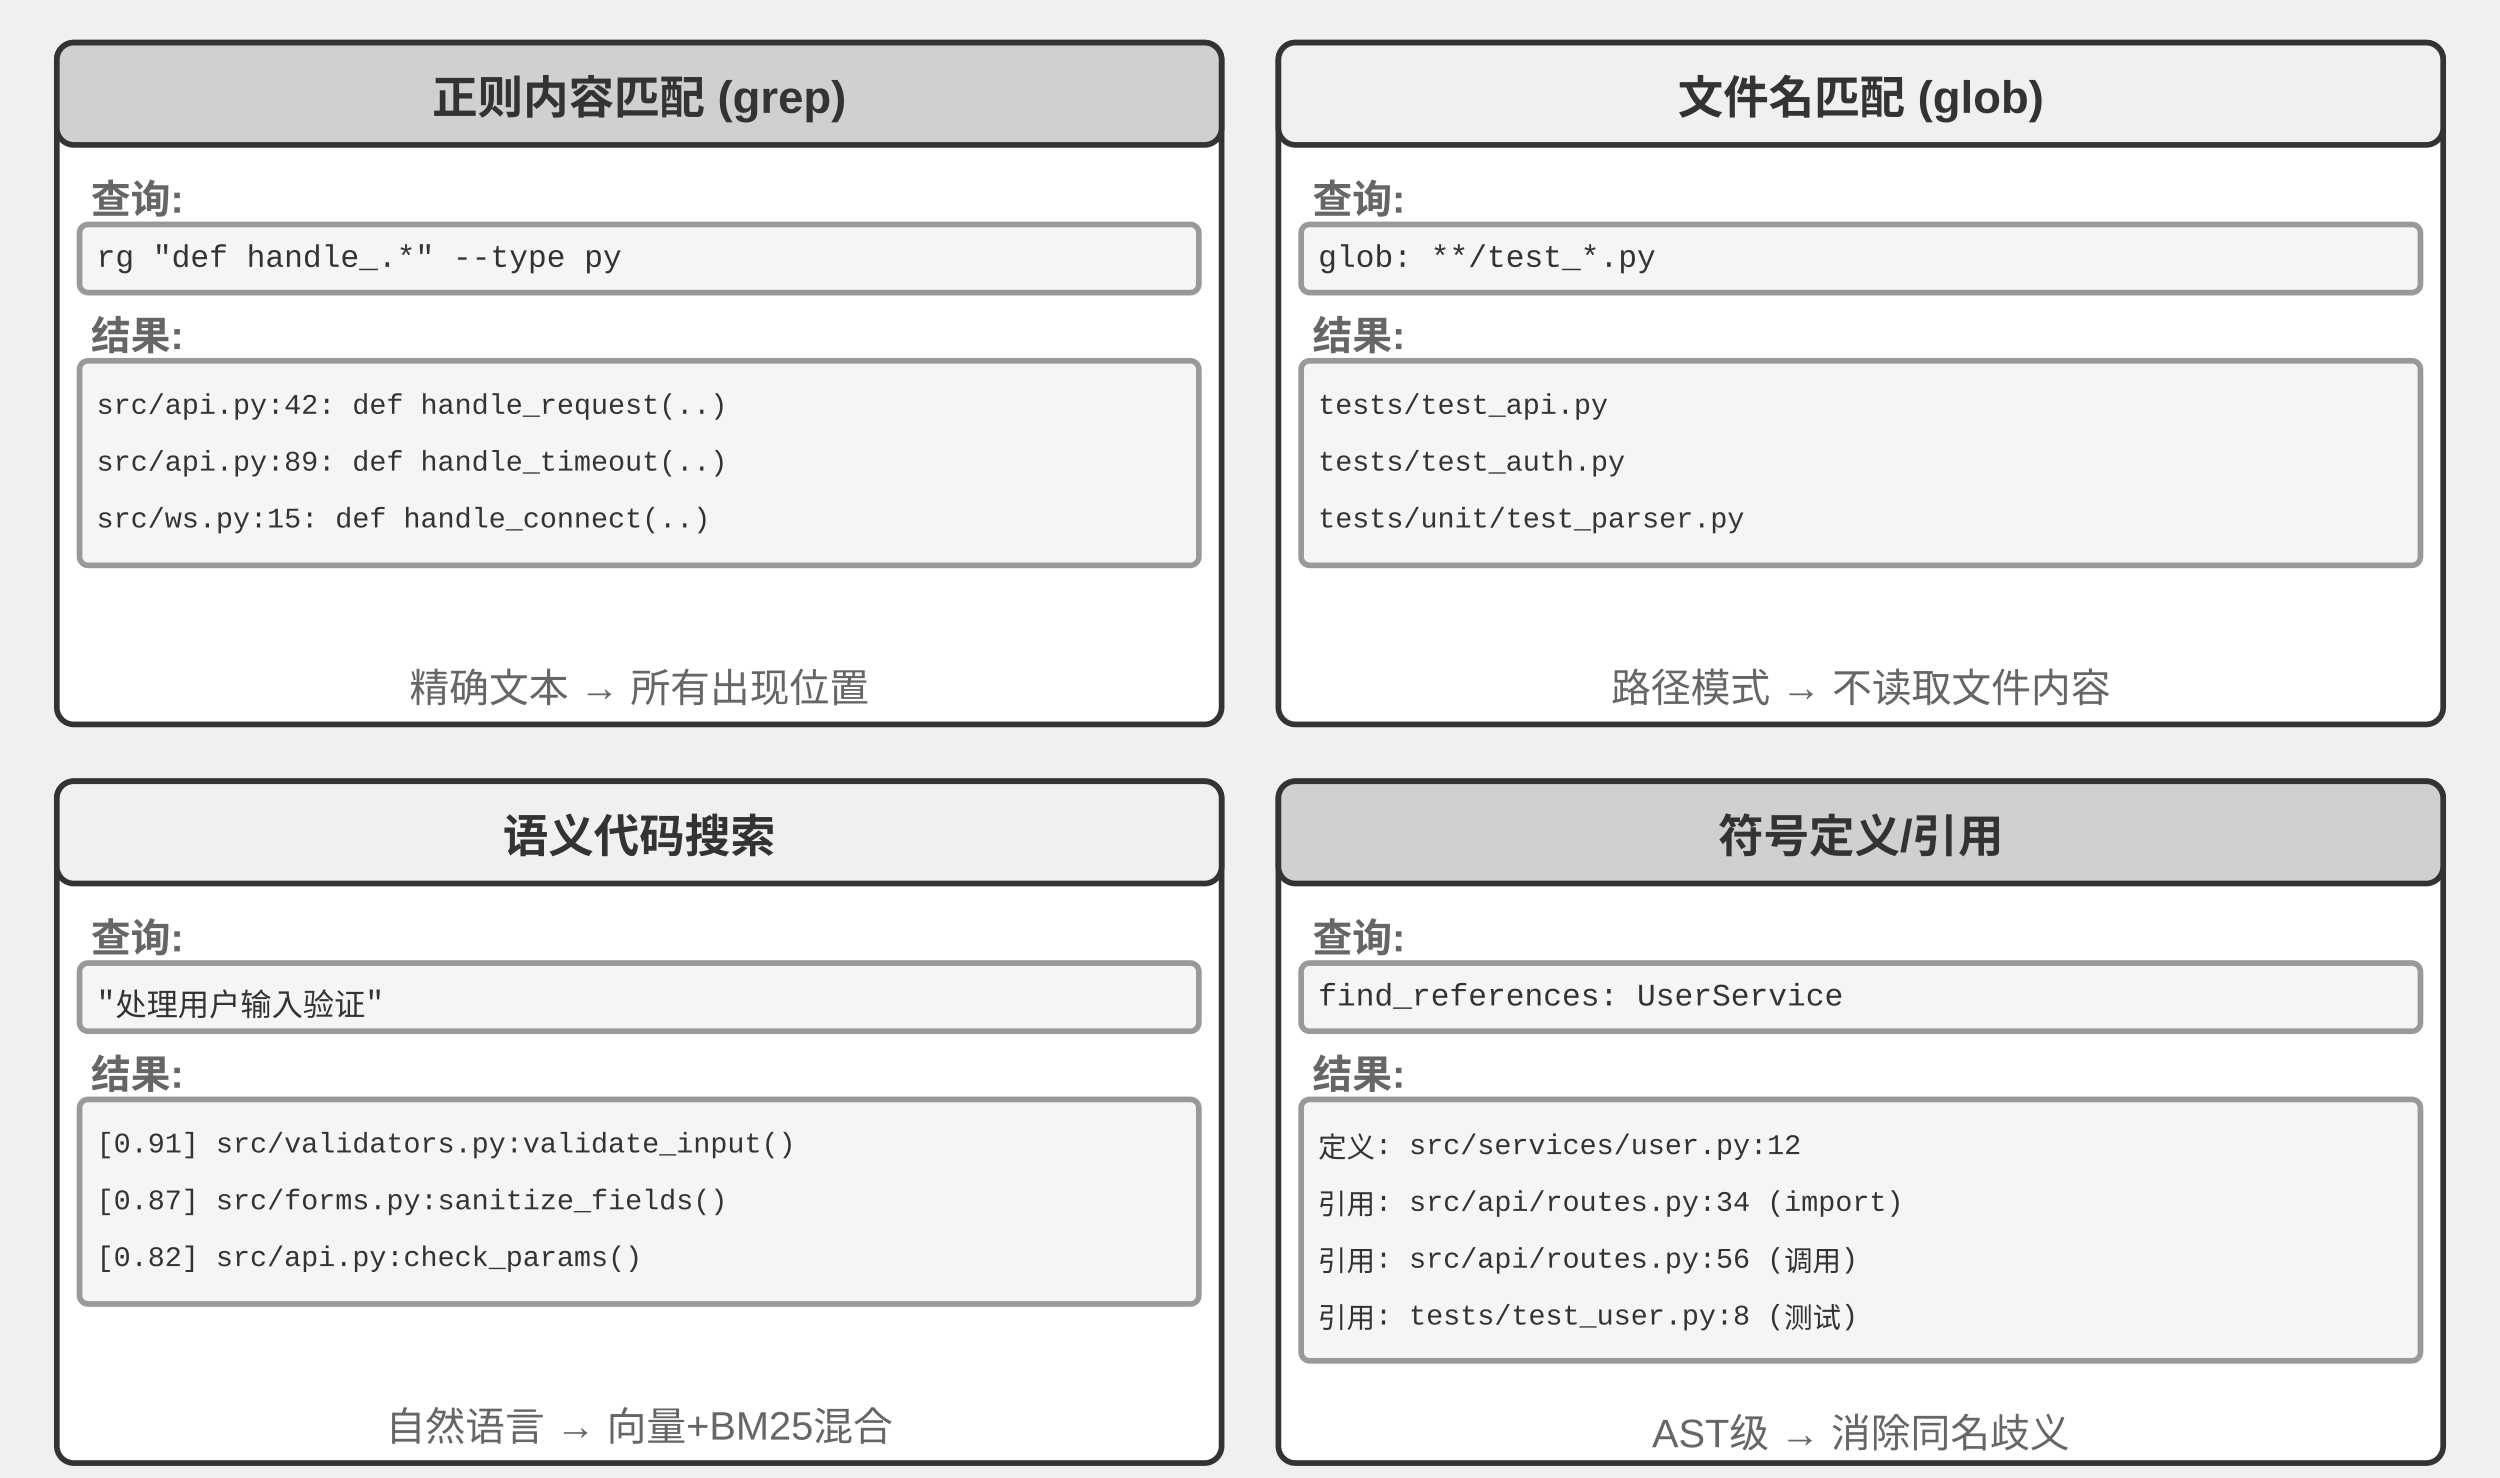
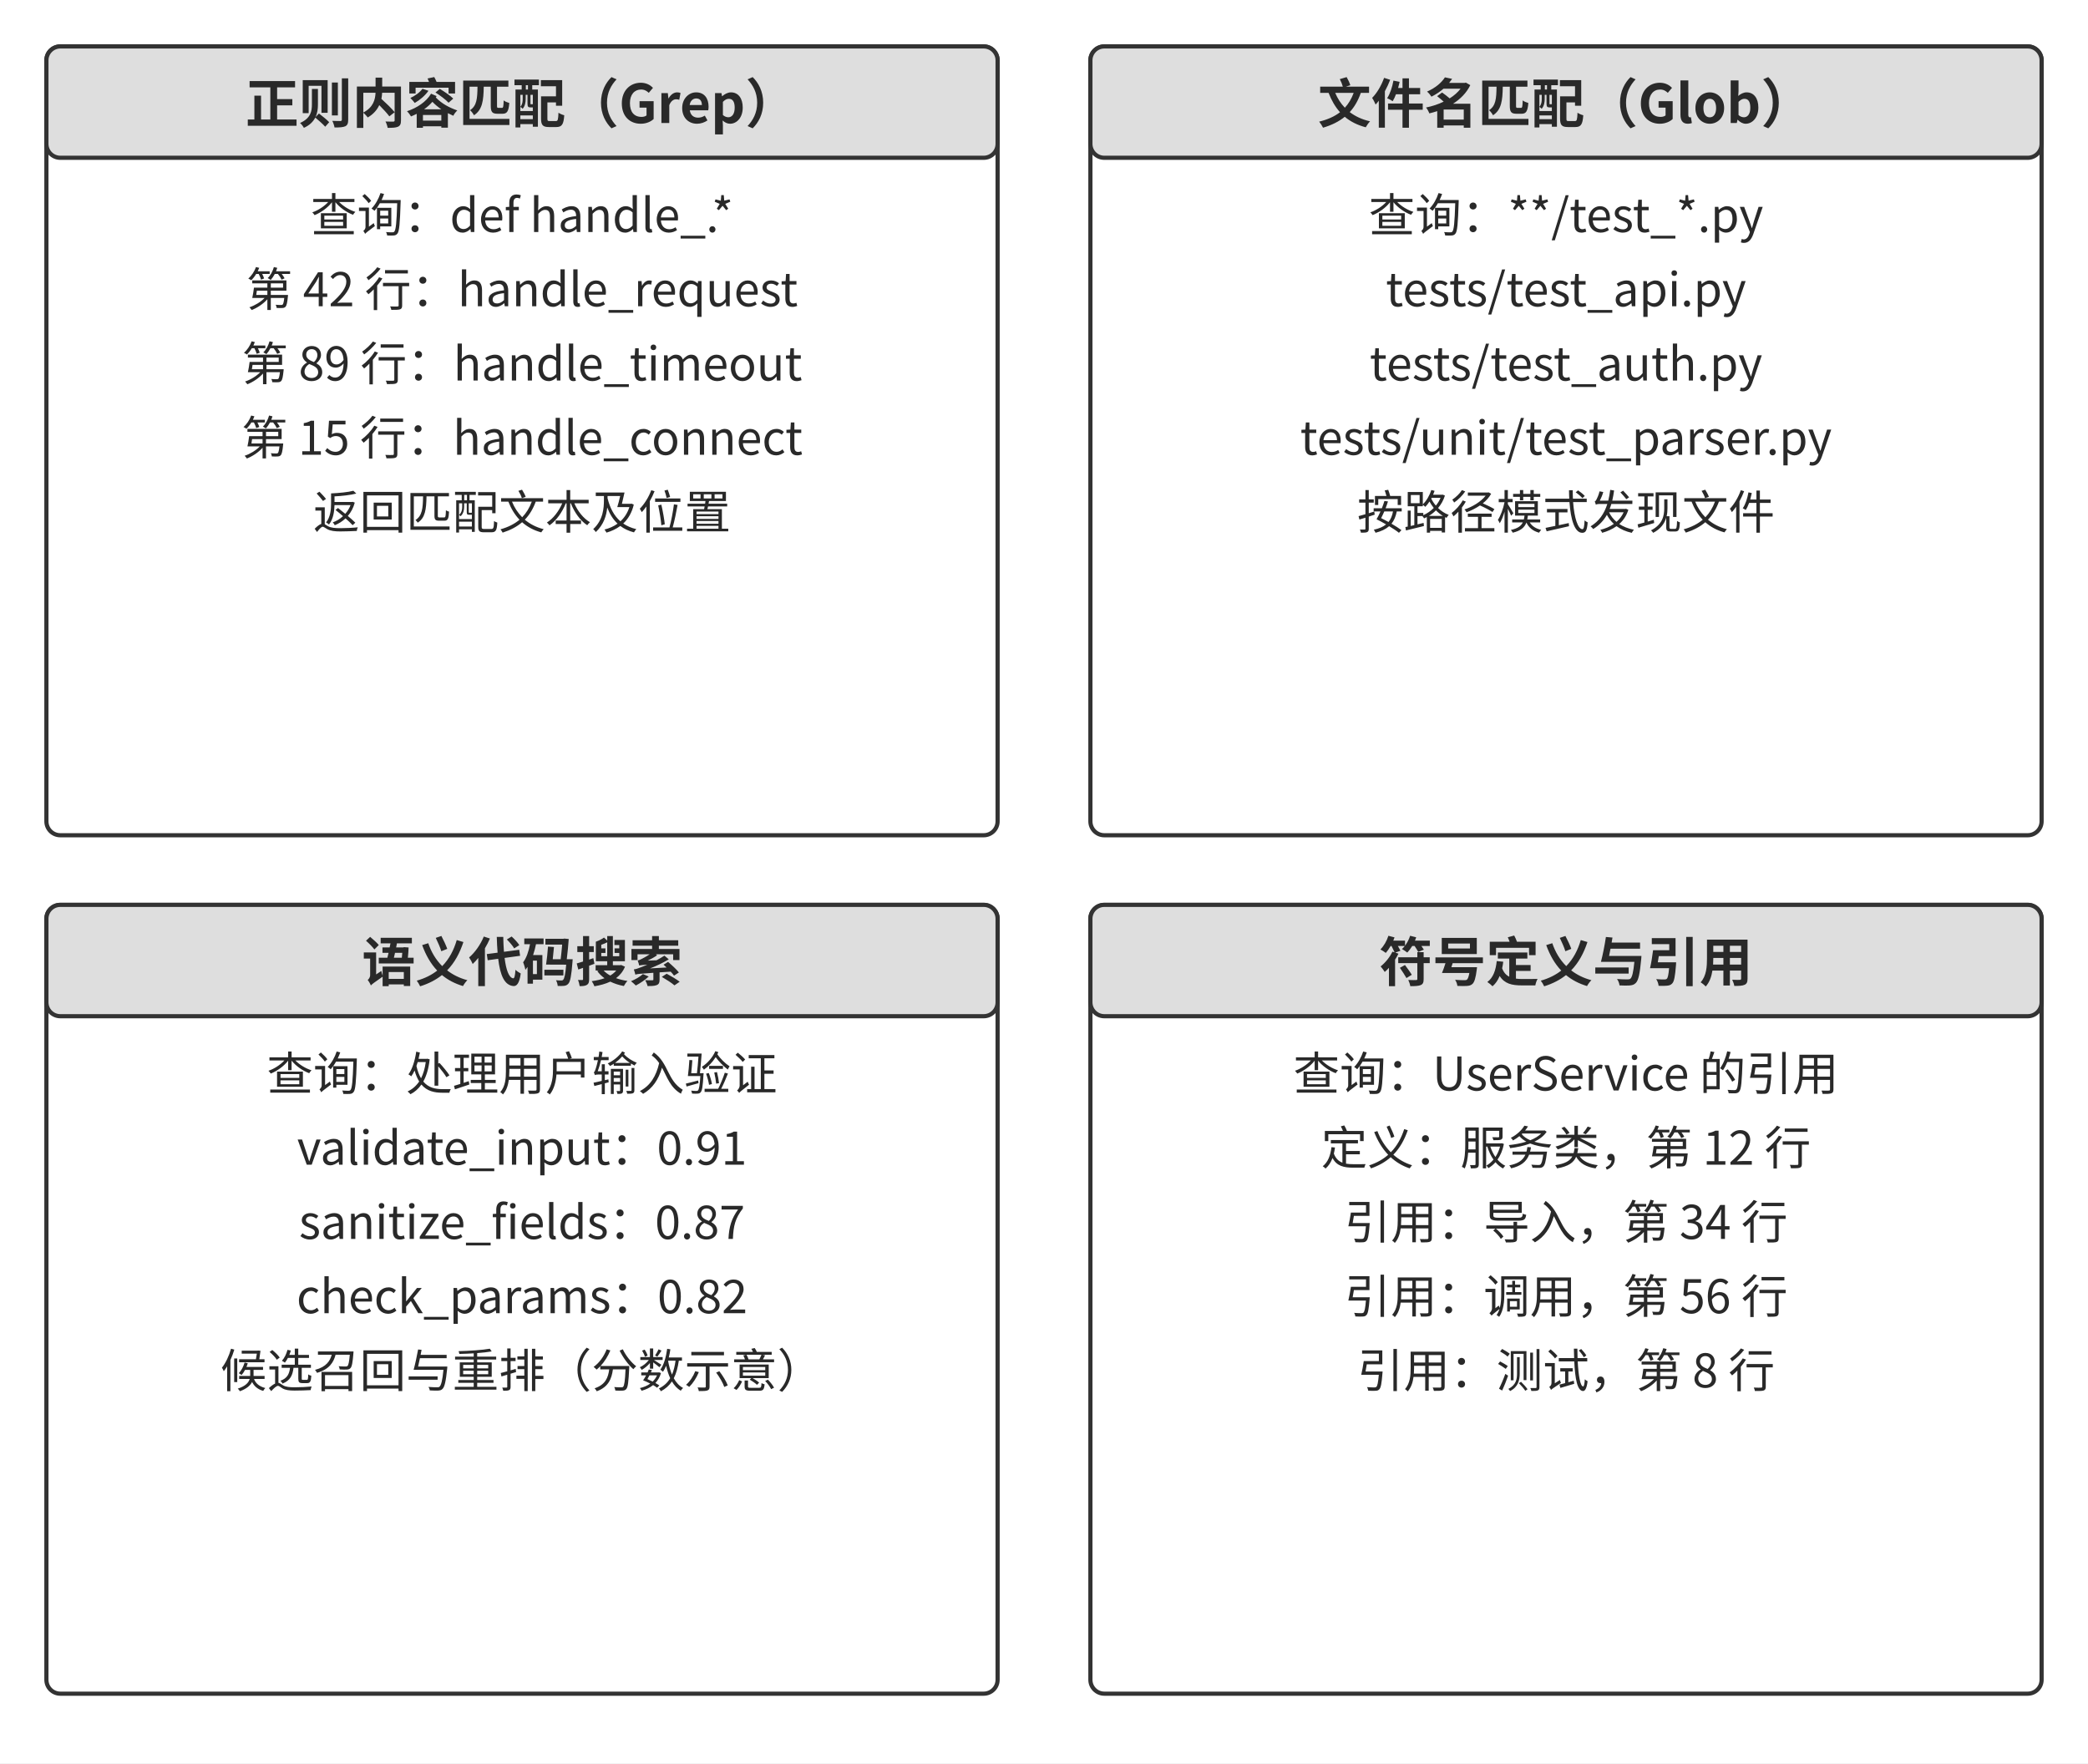
- <svg xmlns="http://www.w3.org/2000/svg" viewBox="0 40 880 520" width="880" height="520" style="background:#ffffff">
+ <svg xmlns="http://www.w3.org/2000/svg" width="150mm" height="126.67mm" viewBox="0 0 900 760" role="img" aria-labelledby="title desc">
  <defs>
-     <marker id="ah" markerWidth="12" markerHeight="8" refX="12" refY="4" orient="auto">
-       <polygon points="0 0, 12 4, 0 8" fill="#333333" />
-     </marker>
-     <marker id="ah-light" markerWidth="12" markerHeight="8" refX="12" refY="4" orient="auto">
-       <polygon points="0 0, 12 4, 0 8" fill="#999999" />
+     <marker id="arrow" viewBox="0 0 10 10" refX="9" refY="5" markerWidth="7" markerHeight="7" orient="auto-start-reverse">
+       <path d="M0 0 L10 5 L0 10 Z" fill="#333333" />
    </marker>
  </defs>
-   <rect x="20" y="55" width="410" height="240" rx="6" fill="#ffffff" stroke="#333333" stroke-width="2" />
-   <rect x="20" y="55" width="410" height="36" rx="6" fill="#d0d0d0" stroke="#333333" stroke-width="2" />
-   <text x="225.0" y="73" font-family="Arial, 'Helvetica Neue', Helvetica, 'PingFang SC', 'Microsoft YaHei', sans-serif" font-size="16" fill="#333333" text-anchor="middle" dominant-baseline="central" font-weight="bold">正则内容匹配 (grep)</text>
-   <text x="32" y="109" font-family="Arial, 'Helvetica Neue', Helvetica, 'PingFang SC', 'Microsoft YaHei', sans-serif" font-size="14" fill="#666666" text-anchor="start" dominant-baseline="central" font-weight="bold">查询:</text>
-   <rect x="28" y="119" width="394" height="24" rx="3" fill="#f5f5f5" stroke="#999999" stroke-width="2" />
-   <text x="34" y="131" font-family="'Courier New', Courier, monospace" font-size="11" fill="#333333" text-anchor="start" dominant-baseline="central">rg "def handle_.*" --type py</text>
-   <text x="32" y="157" font-family="Arial, 'Helvetica Neue', Helvetica, 'PingFang SC', 'Microsoft YaHei', sans-serif" font-size="14" fill="#666666" text-anchor="start" dominant-baseline="central" font-weight="bold">结果:</text>
-   <rect x="28" y="167" width="394" height="72" rx="3" fill="#f5f5f5" stroke="#999999" stroke-width="2" />
-   <text x="34" y="183" font-family="'Courier New', Courier, monospace" font-size="10" fill="#333333" text-anchor="start" dominant-baseline="central">src/api.py:42:  def handle_request(..)</text>
-   <text x="34" y="203" font-family="'Courier New', Courier, monospace" font-size="10" fill="#333333" text-anchor="start" dominant-baseline="central">src/api.py:89:  def handle_timeout(..)</text>
-   <text x="34" y="223" font-family="'Courier New', Courier, monospace" font-size="10" fill="#333333" text-anchor="start" dominant-baseline="central">src/ws.py:15:   def handle_connect(..)</text>
-   <text x="225.0" y="281" font-family="Arial, 'Helvetica Neue', Helvetica, 'PingFang SC', 'Microsoft YaHei', sans-serif" font-size="14" fill="#666666" text-anchor="middle" dominant-baseline="central" font-weight="normal">精确文本 → 所有出现位置</text>
-   <rect x="450" y="55" width="410" height="240" rx="6" fill="#ffffff" stroke="#333333" stroke-width="2" />
-   <rect x="450" y="55" width="410" height="36" rx="6" fill="#f0f0f0" stroke="#333333" stroke-width="2" />
-   <text x="655.0" y="73" font-family="Arial, 'Helvetica Neue', Helvetica, 'PingFang SC', 'Microsoft YaHei', sans-serif" font-size="16" fill="#333333" text-anchor="middle" dominant-baseline="central" font-weight="bold">文件名匹配 (glob)</text>
-   <text x="462" y="109" font-family="Arial, 'Helvetica Neue', Helvetica, 'PingFang SC', 'Microsoft YaHei', sans-serif" font-size="14" fill="#666666" text-anchor="start" dominant-baseline="central" font-weight="bold">查询:</text>
-   <rect x="458" y="119" width="394" height="24" rx="3" fill="#f5f5f5" stroke="#999999" stroke-width="2" />
-   <text x="464" y="131" font-family="'Courier New', Courier, monospace" font-size="11" fill="#333333" text-anchor="start" dominant-baseline="central">glob: **/test_*.py</text>
-   <text x="462" y="157" font-family="Arial, 'Helvetica Neue', Helvetica, 'PingFang SC', 'Microsoft YaHei', sans-serif" font-size="14" fill="#666666" text-anchor="start" dominant-baseline="central" font-weight="bold">结果:</text>
-   <rect x="458" y="167" width="394" height="72" rx="3" fill="#f5f5f5" stroke="#999999" stroke-width="2" />
-   <text x="464" y="183" font-family="'Courier New', Courier, monospace" font-size="10" fill="#333333" text-anchor="start" dominant-baseline="central">tests/test_api.py</text>
-   <text x="464" y="203" font-family="'Courier New', Courier, monospace" font-size="10" fill="#333333" text-anchor="start" dominant-baseline="central">tests/test_auth.py</text>
-   <text x="464" y="223" font-family="'Courier New', Courier, monospace" font-size="10" fill="#333333" text-anchor="start" dominant-baseline="central">tests/unit/test_parser.py</text>
-   <text x="655.0" y="281" font-family="Arial, 'Helvetica Neue', Helvetica, 'PingFang SC', 'Microsoft YaHei', sans-serif" font-size="14" fill="#666666" text-anchor="middle" dominant-baseline="central" font-weight="normal">路径模式 → 不读取文件内容</text>
-   <rect x="20" y="315" width="410" height="240" rx="6" fill="#ffffff" stroke="#333333" stroke-width="2" />
-   <rect x="20" y="315" width="410" height="36" rx="6" fill="#f0f0f0" stroke="#333333" stroke-width="2" />
-   <text x="225.0" y="333" font-family="Arial, 'Helvetica Neue', Helvetica, 'PingFang SC', 'Microsoft YaHei', sans-serif" font-size="16" fill="#333333" text-anchor="middle" dominant-baseline="central" font-weight="bold">语义代码搜索</text>
-   <text x="32" y="369" font-family="Arial, 'Helvetica Neue', Helvetica, 'PingFang SC', 'Microsoft YaHei', sans-serif" font-size="14" fill="#666666" text-anchor="start" dominant-baseline="central" font-weight="bold">查询:</text>
-   <rect x="28" y="379" width="394" height="24" rx="3" fill="#f5f5f5" stroke="#999999" stroke-width="2" />
-   <text x="34" y="391" font-family="'Courier New', Courier, monospace" font-size="11" fill="#333333" text-anchor="start" dominant-baseline="central">"处理用户输入验证"</text>
-   <text x="32" y="417" font-family="Arial, 'Helvetica Neue', Helvetica, 'PingFang SC', 'Microsoft YaHei', sans-serif" font-size="14" fill="#666666" text-anchor="start" dominant-baseline="central" font-weight="bold">结果:</text>
-   <rect x="28" y="427" width="394" height="72" rx="3" fill="#f5f5f5" stroke="#999999" stroke-width="2" />
-   <text x="34" y="443" font-family="'Courier New', Courier, monospace" font-size="10" fill="#333333" text-anchor="start" dominant-baseline="central">[0.91] src/validators.py:validate_input()</text>
-   <text x="34" y="463" font-family="'Courier New', Courier, monospace" font-size="10" fill="#333333" text-anchor="start" dominant-baseline="central">[0.87] src/forms.py:sanitize_fields()</text>
-   <text x="34" y="483" font-family="'Courier New', Courier, monospace" font-size="10" fill="#333333" text-anchor="start" dominant-baseline="central">[0.82] src/api.py:check_params()</text>
-   <text x="225.0" y="541" font-family="Arial, 'Helvetica Neue', Helvetica, 'PingFang SC', 'Microsoft YaHei', sans-serif" font-size="14" fill="#666666" text-anchor="middle" dominant-baseline="central" font-weight="normal">自然语言 → 向量+BM25混合</text>
-   <rect x="450" y="315" width="410" height="240" rx="6" fill="#ffffff" stroke="#333333" stroke-width="2" />
-   <rect x="450" y="315" width="410" height="36" rx="6" fill="#d0d0d0" stroke="#333333" stroke-width="2" />
-   <text x="655.0" y="333" font-family="Arial, 'Helvetica Neue', Helvetica, 'PingFang SC', 'Microsoft YaHei', sans-serif" font-size="16" fill="#333333" text-anchor="middle" dominant-baseline="central" font-weight="bold">符号定义/引用</text>
-   <text x="462" y="369" font-family="Arial, 'Helvetica Neue', Helvetica, 'PingFang SC', 'Microsoft YaHei', sans-serif" font-size="14" fill="#666666" text-anchor="start" dominant-baseline="central" font-weight="bold">查询:</text>
-   <rect x="458" y="379" width="394" height="24" rx="3" fill="#f5f5f5" stroke="#999999" stroke-width="2" />
-   <text x="464" y="391" font-family="'Courier New', Courier, monospace" font-size="11" fill="#333333" text-anchor="start" dominant-baseline="central">find_references: UserService</text>
-   <text x="462" y="417" font-family="Arial, 'Helvetica Neue', Helvetica, 'PingFang SC', 'Microsoft YaHei', sans-serif" font-size="14" fill="#666666" text-anchor="start" dominant-baseline="central" font-weight="bold">结果:</text>
-   <rect x="458" y="427" width="394" height="92" rx="3" fill="#f5f5f5" stroke="#999999" stroke-width="2" />
-   <text x="464" y="443" font-family="'Courier New', Courier, monospace" font-size="10" fill="#333333" text-anchor="start" dominant-baseline="central">定义: src/services/user.py:12</text>
-   <text x="464" y="463" font-family="'Courier New', Courier, monospace" font-size="10" fill="#333333" text-anchor="start" dominant-baseline="central">引用: src/api/routes.py:34 (import)</text>
-   <text x="464" y="483" font-family="'Courier New', Courier, monospace" font-size="10" fill="#333333" text-anchor="start" dominant-baseline="central">引用: src/api/routes.py:56 (调用)</text>
-   <text x="464" y="503" font-family="'Courier New', Courier, monospace" font-size="10" fill="#333333" text-anchor="start" dominant-baseline="central">引用: tests/test_user.py:8 (测试)</text>
-   <text x="655.0" y="541" font-family="Arial, 'Helvetica Neue', Helvetica, 'PingFang SC', 'Microsoft YaHei', sans-serif" font-size="14" fill="#666666" text-anchor="middle" dominant-baseline="central" font-weight="normal">AST级 → 消除同名歧义</text>
+   <rect width="900" height="760" fill="#ffffff" />
+   <rect x="20" y="20" width="410" height="340" rx="6" fill="#ffffff" stroke="#333333" stroke-width="1.8" />
+   <rect x="20" y="20" width="410" height="48" rx="6" fill="#dedede" stroke="#333333" stroke-width="1.8" />
+   <text x="225.0" y="53" text-anchor="middle" font-family="Noto Sans CJK SC,Source Han Sans CN,Microsoft YaHei,sans-serif" font-size="23" font-weight="700" fill="#292929">正则内容匹配（Grep）</text>
+   <text x="225.0" y="100" text-anchor="middle" font-family="Noto Sans CJK SC,Source Han Sans CN,Microsoft YaHei,sans-serif" font-size="20" font-weight="400" fill="#292929">查询：def handle_.*</text>
+   <text x="225.0" y="132" text-anchor="middle" font-family="Noto Sans CJK SC,Source Han Sans CN,Microsoft YaHei,sans-serif" font-size="20" font-weight="400" fill="#292929">第 42 行：handle_request</text>
+   <text x="225.0" y="164" text-anchor="middle" font-family="Noto Sans CJK SC,Source Han Sans CN,Microsoft YaHei,sans-serif" font-size="20" font-weight="400" fill="#292929">第 89 行：handle_timeout</text>
+   <text x="225.0" y="196" text-anchor="middle" font-family="Noto Sans CJK SC,Source Han Sans CN,Microsoft YaHei,sans-serif" font-size="20" font-weight="400" fill="#292929">第 15 行：handle_connect</text>
+   <text x="225.0" y="228" text-anchor="middle" font-family="Noto Sans CJK SC,Source Han Sans CN,Microsoft YaHei,sans-serif" font-size="20" font-weight="400" fill="#292929">返回匹配文本及位置</text>
+   <rect x="470" y="20" width="410" height="340" rx="6" fill="#ffffff" stroke="#333333" stroke-width="1.8" />
+   <rect x="470" y="20" width="410" height="48" rx="6" fill="#dedede" stroke="#333333" stroke-width="1.8" />
+   <text x="675.0" y="53" text-anchor="middle" font-family="Noto Sans CJK SC,Source Han Sans CN,Microsoft YaHei,sans-serif" font-size="23" font-weight="700" fill="#292929">文件名匹配（Glob）</text>
+   <text x="675.0" y="100" text-anchor="middle" font-family="Noto Sans CJK SC,Source Han Sans CN,Microsoft YaHei,sans-serif" font-size="20" font-weight="400" fill="#292929">查询：**/test_*.py</text>
+   <text x="675.0" y="132" text-anchor="middle" font-family="Noto Sans CJK SC,Source Han Sans CN,Microsoft YaHei,sans-serif" font-size="20" font-weight="400" fill="#292929">tests/test_api.py</text>
+   <text x="675.0" y="164" text-anchor="middle" font-family="Noto Sans CJK SC,Source Han Sans CN,Microsoft YaHei,sans-serif" font-size="20" font-weight="400" fill="#292929">tests/test_auth.py</text>
+   <text x="675.0" y="196" text-anchor="middle" font-family="Noto Sans CJK SC,Source Han Sans CN,Microsoft YaHei,sans-serif" font-size="20" font-weight="400" fill="#292929">tests/unit/test_parser.py</text>
+   <text x="675.0" y="228" text-anchor="middle" font-family="Noto Sans CJK SC,Source Han Sans CN,Microsoft YaHei,sans-serif" font-size="20" font-weight="400" fill="#292929">按路径模式发现文件</text>
+   <rect x="20" y="390" width="410" height="340" rx="6" fill="#ffffff" stroke="#333333" stroke-width="1.8" />
+   <rect x="20" y="390" width="410" height="48" rx="6" fill="#dedede" stroke="#333333" stroke-width="1.8" />
+   <text x="225.0" y="423" text-anchor="middle" font-family="Noto Sans CJK SC,Source Han Sans CN,Microsoft YaHei,sans-serif" font-size="23" font-weight="700" fill="#292929">语义代码搜索</text>
+   <text x="225.0" y="470" text-anchor="middle" font-family="Noto Sans CJK SC,Source Han Sans CN,Microsoft YaHei,sans-serif" font-size="20" font-weight="400" fill="#292929">查询：处理用户输入验证</text>
+   <text x="225.0" y="502" text-anchor="middle" font-family="Noto Sans CJK SC,Source Han Sans CN,Microsoft YaHei,sans-serif" font-size="20" font-weight="400" fill="#292929">validate_input：0.91</text>
+   <text x="225.0" y="534" text-anchor="middle" font-family="Noto Sans CJK SC,Source Han Sans CN,Microsoft YaHei,sans-serif" font-size="20" font-weight="400" fill="#292929">sanitize_fields：0.87</text>
+   <text x="225.0" y="566" text-anchor="middle" font-family="Noto Sans CJK SC,Source Han Sans CN,Microsoft YaHei,sans-serif" font-size="20" font-weight="400" fill="#292929">check_params：0.82</text>
+   <text x="225.0" y="598" text-anchor="middle" font-family="Noto Sans CJK SC,Source Han Sans CN,Microsoft YaHei,sans-serif" font-size="20" font-weight="400" fill="#292929">候选召回与重排（分数示意）</text>
+   <rect x="470" y="390" width="410" height="340" rx="6" fill="#ffffff" stroke="#333333" stroke-width="1.8" />
+   <rect x="470" y="390" width="410" height="48" rx="6" fill="#dedede" stroke="#333333" stroke-width="1.8" />
+   <text x="675.0" y="423" text-anchor="middle" font-family="Noto Sans CJK SC,Source Han Sans CN,Microsoft YaHei,sans-serif" font-size="23" font-weight="700" fill="#292929">符号定义与引用</text>
+   <text x="675.0" y="470" text-anchor="middle" font-family="Noto Sans CJK SC,Source Han Sans CN,Microsoft YaHei,sans-serif" font-size="20" font-weight="400" fill="#292929">查询：UserService 的引用</text>
+   <text x="675.0" y="502" text-anchor="middle" font-family="Noto Sans CJK SC,Source Han Sans CN,Microsoft YaHei,sans-serif" font-size="20" font-weight="400" fill="#292929">定义：服务类，第 12 行</text>
+   <text x="675.0" y="534" text-anchor="middle" font-family="Noto Sans CJK SC,Source Han Sans CN,Microsoft YaHei,sans-serif" font-size="20" font-weight="400" fill="#292929">引用：导入，第 34 行</text>
+   <text x="675.0" y="566" text-anchor="middle" font-family="Noto Sans CJK SC,Source Han Sans CN,Microsoft YaHei,sans-serif" font-size="20" font-weight="400" fill="#292929">引用：调用，第 56 行</text>
+   <text x="675.0" y="598" text-anchor="middle" font-family="Noto Sans CJK SC,Source Han Sans CN,Microsoft YaHei,sans-serif" font-size="20" font-weight="400" fill="#292929">引用：测试，第 8 行</text>
</svg>
